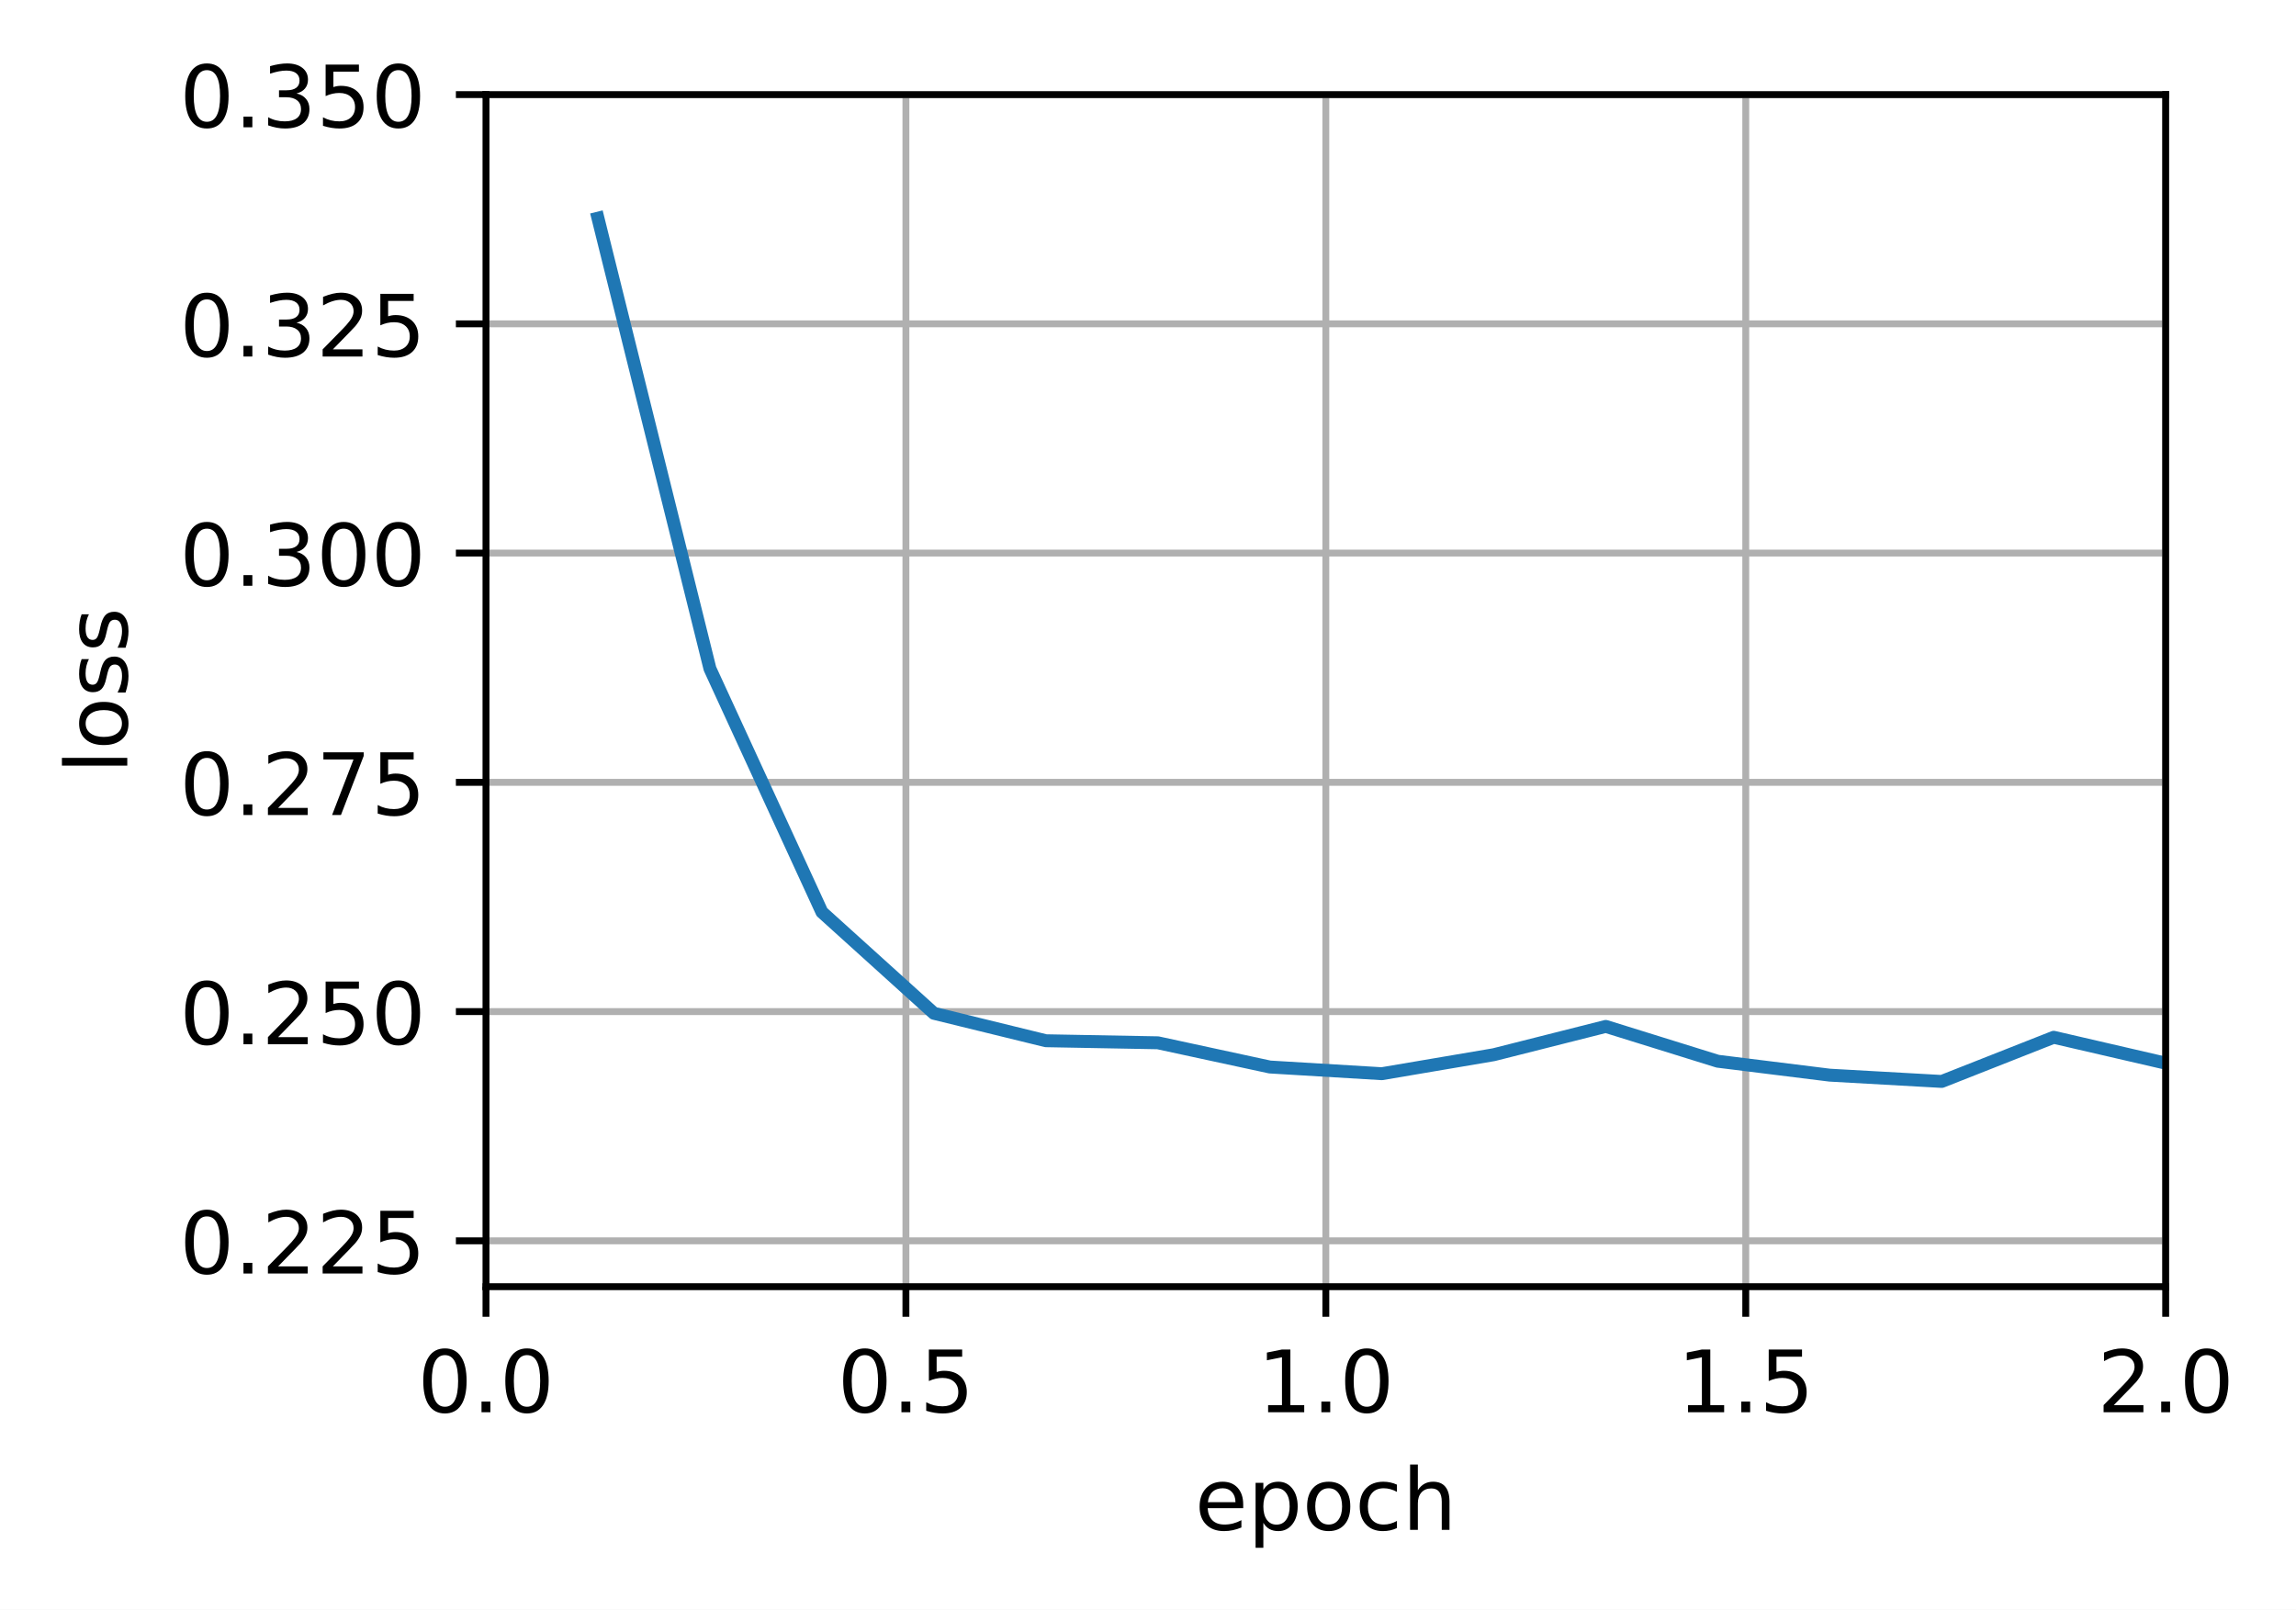
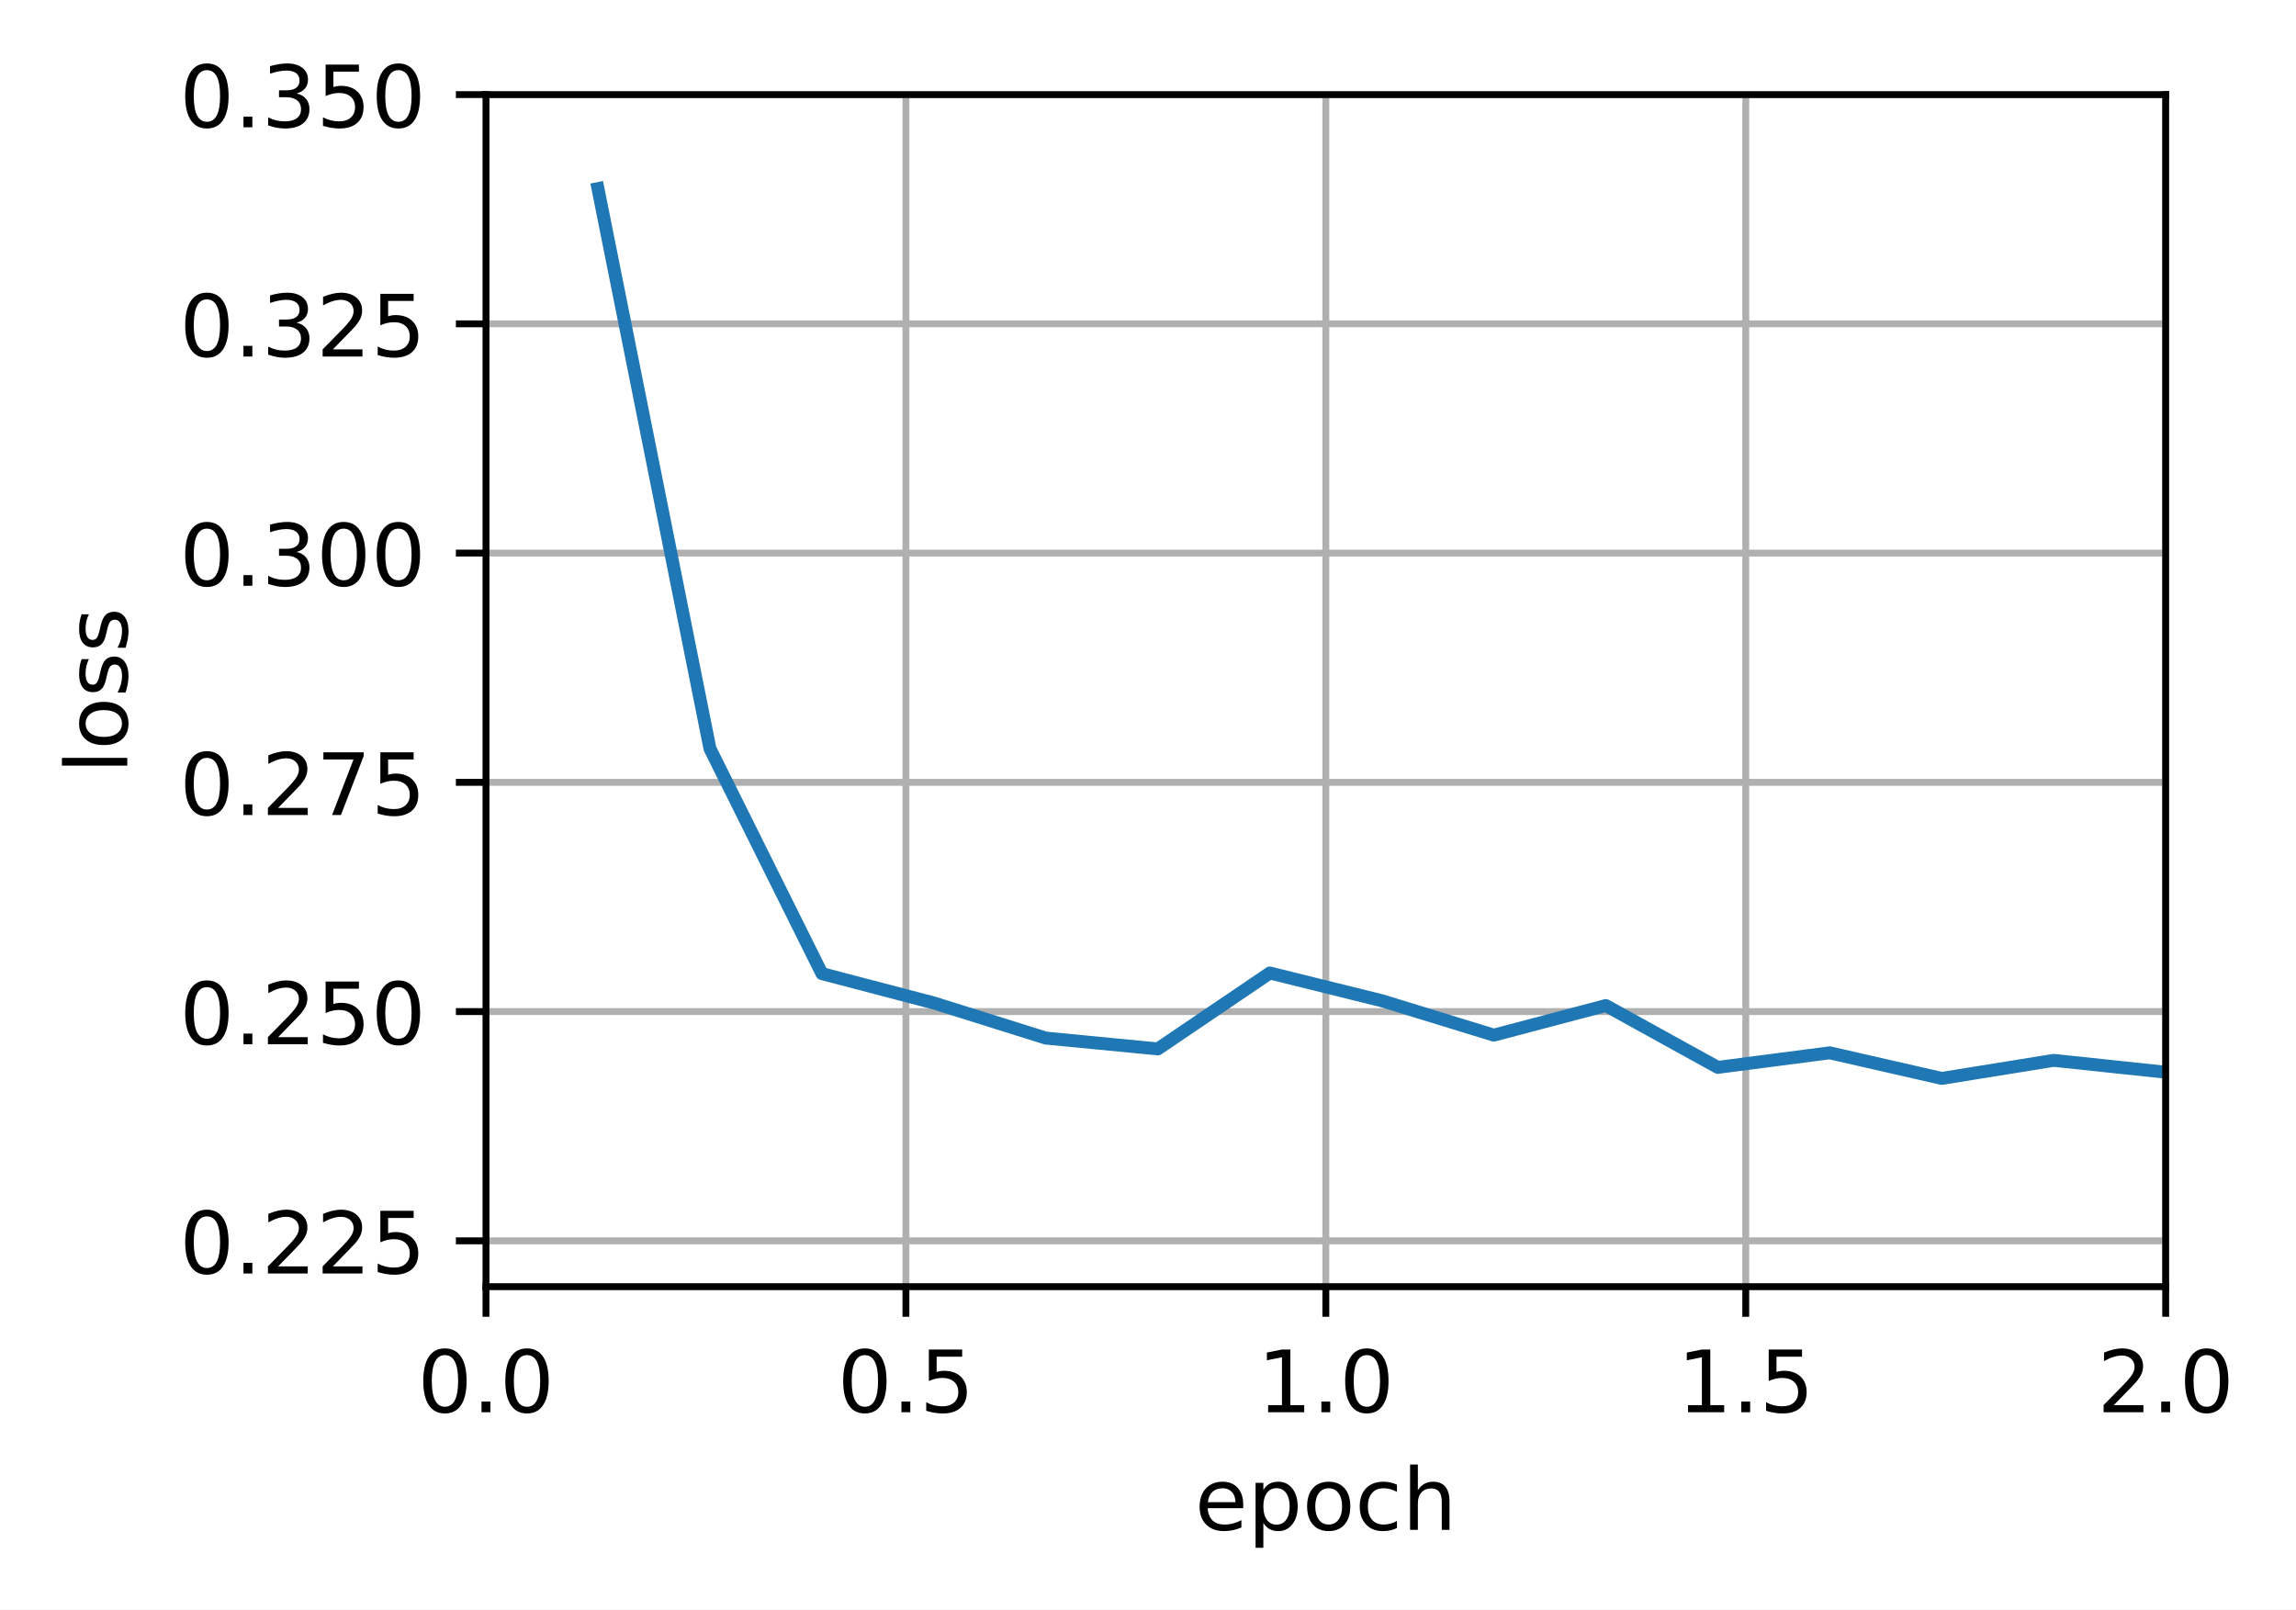
<svg xmlns="http://www.w3.org/2000/svg" xmlns:xlink="http://www.w3.org/1999/xlink" width="266.958pt" height="187.155pt" viewBox="0 0 266.958 187.155" version="1.1">
  <defs>
    <style type="text/css">*{stroke-linejoin: round; stroke-linecap: butt}</style>
  </defs>
  <g id="figure_1">
    <g id="patch_1">
      <path d="M -0 187.155  L 266.958 187.155  L 266.958 -0  L -0 -0  z " style="fill: #ffffff" />
    </g>
    <g id="axes_1">
      <g id="patch_2">
        <path d="M 56.506 149.599  L 251.806 149.599  L 251.806 10.999  L 56.506 10.999  z " style="fill: #ffffff" />
      </g>
      <g id="matplotlib.axis_1">
        <g id="xtick_1">
          <g id="line2d_1">
-             <path d="M 56.506 149.599  L 56.506 10.999  " clip-path="url(#p9d40ecf692)" style="fill: none; stroke: #b0b0b0; stroke-width: 0.8; stroke-linecap: square" />
+             <path d="M 56.506 149.599  L 56.506 10.999  " clip-path="url(#p66062ceae6)" style="fill: none; stroke: #b0b0b0; stroke-width: 0.8; stroke-linecap: square" />
          </g>
          <g id="line2d_2">
            <defs>
-               <path id="mad5985f9a7" d="M 0 0  L 0 3.5  " style="stroke: #000000; stroke-width: 0.8" />
-             </defs>
-             <g>
-               <use xlink:href="#mad5985f9a7" x="56.506" y="149.599" style="stroke: #000000; stroke-width: 0.8" />
+               <path id="m7466eb4c98" d="M 0 0  L 0 3.5  " style="stroke: #000000; stroke-width: 0.8" />
+             </defs>
+             <g>
+               <use xlink:href="#m7466eb4c98" x="56.506" y="149.599" style="stroke: #000000; stroke-width: 0.8" />
            </g>
          </g>
          <g id="text_1">
            <g transform="translate(48.55469 164.1977) scale(0.1 -0.1)">
              <defs>
                <path id="DejaVuSans-30" d="M 2034 4250  Q 1547 4250 1301 3770  Q 1056 3291 1056 2328  Q 1056 1369 1301 889  Q 1547 409 2034 409  Q 2525 409 2770 889  Q 3016 1369 3016 2328  Q 3016 3291 2770 3770  Q 2525 4250 2034 4250  z M 2034 4750  Q 2819 4750 3233 4129  Q 3647 3509 3647 2328  Q 3647 1150 3233 529  Q 2819 -91 2034 -91  Q 1250 -91 836 529  Q 422 1150 422 2328  Q 422 3509 836 4129  Q 1250 4750 2034 4750  z " transform="scale(0.015625)" />
                <path id="DejaVuSans-2e" d="M 684 794  L 1344 794  L 1344 0  L 684 0  L 684 794  z " transform="scale(0.015625)" />
              </defs>
              <use xlink:href="#DejaVuSans-30" />
              <use xlink:href="#DejaVuSans-2e" x="63.623" />
              <use xlink:href="#DejaVuSans-30" x="95.41" />
            </g>
          </g>
        </g>
        <g id="xtick_2">
          <g id="line2d_3">
-             <path d="M 105.331 149.599  L 105.331 10.999  " clip-path="url(#p9d40ecf692)" style="fill: none; stroke: #b0b0b0; stroke-width: 0.8; stroke-linecap: square" />
+             <path d="M 105.331 149.599  L 105.331 10.999  " clip-path="url(#p66062ceae6)" style="fill: none; stroke: #b0b0b0; stroke-width: 0.8; stroke-linecap: square" />
          </g>
          <g id="line2d_4">
            <g>
-               <use xlink:href="#mad5985f9a7" x="105.331" y="149.599" style="stroke: #000000; stroke-width: 0.8" />
+               <use xlink:href="#m7466eb4c98" x="105.331" y="149.599" style="stroke: #000000; stroke-width: 0.8" />
            </g>
          </g>
          <g id="text_2">
            <g transform="translate(97.37969 164.1977) scale(0.1 -0.1)">
              <defs>
                <path id="DejaVuSans-35" d="M 691 4666  L 3169 4666  L 3169 4134  L 1269 4134  L 1269 2991  Q 1406 3038 1543 3061  Q 1681 3084 1819 3084  Q 2600 3084 3056 2656  Q 3513 2228 3513 1497  Q 3513 744 3044 326  Q 2575 -91 1722 -91  Q 1428 -91 1123 -41  Q 819 9 494 109  L 494 744  Q 775 591 1075 516  Q 1375 441 1709 441  Q 2250 441 2565 725  Q 2881 1009 2881 1497  Q 2881 1984 2565 2268  Q 2250 2553 1709 2553  Q 1456 2553 1204 2497  Q 953 2441 691 2322  L 691 4666  z " transform="scale(0.015625)" />
              </defs>
              <use xlink:href="#DejaVuSans-30" />
              <use xlink:href="#DejaVuSans-2e" x="63.623" />
              <use xlink:href="#DejaVuSans-35" x="95.41" />
            </g>
          </g>
        </g>
        <g id="xtick_3">
          <g id="line2d_5">
-             <path d="M 154.156 149.599  L 154.156 10.999  " clip-path="url(#p9d40ecf692)" style="fill: none; stroke: #b0b0b0; stroke-width: 0.8; stroke-linecap: square" />
+             <path d="M 154.156 149.599  L 154.156 10.999  " clip-path="url(#p66062ceae6)" style="fill: none; stroke: #b0b0b0; stroke-width: 0.8; stroke-linecap: square" />
          </g>
          <g id="line2d_6">
            <g>
-               <use xlink:href="#mad5985f9a7" x="154.156" y="149.599" style="stroke: #000000; stroke-width: 0.8" />
+               <use xlink:href="#m7466eb4c98" x="154.156" y="149.599" style="stroke: #000000; stroke-width: 0.8" />
            </g>
          </g>
          <g id="text_3">
            <g transform="translate(146.2047 164.1977) scale(0.1 -0.1)">
              <defs>
                <path id="DejaVuSans-31" d="M 794 531  L 1825 531  L 1825 4091  L 703 3866  L 703 4441  L 1819 4666  L 2450 4666  L 2450 531  L 3481 531  L 3481 0  L 794 0  L 794 531  z " transform="scale(0.015625)" />
              </defs>
              <use xlink:href="#DejaVuSans-31" />
              <use xlink:href="#DejaVuSans-2e" x="63.623" />
              <use xlink:href="#DejaVuSans-30" x="95.41" />
            </g>
          </g>
        </g>
        <g id="xtick_4">
          <g id="line2d_7">
-             <path d="M 202.981 149.599  L 202.981 10.999  " clip-path="url(#p9d40ecf692)" style="fill: none; stroke: #b0b0b0; stroke-width: 0.8; stroke-linecap: square" />
+             <path d="M 202.981 149.599  L 202.981 10.999  " clip-path="url(#p66062ceae6)" style="fill: none; stroke: #b0b0b0; stroke-width: 0.8; stroke-linecap: square" />
          </g>
          <g id="line2d_8">
            <g>
-               <use xlink:href="#mad5985f9a7" x="202.981" y="149.599" style="stroke: #000000; stroke-width: 0.8" />
+               <use xlink:href="#m7466eb4c98" x="202.981" y="149.599" style="stroke: #000000; stroke-width: 0.8" />
            </g>
          </g>
          <g id="text_4">
            <g transform="translate(195.0297 164.1977) scale(0.1 -0.1)">
              <use xlink:href="#DejaVuSans-31" />
              <use xlink:href="#DejaVuSans-2e" x="63.623" />
              <use xlink:href="#DejaVuSans-35" x="95.41" />
            </g>
          </g>
        </g>
        <g id="xtick_5">
          <g id="line2d_9">
-             <path d="M 251.806 149.599  L 251.806 10.999  " clip-path="url(#p9d40ecf692)" style="fill: none; stroke: #b0b0b0; stroke-width: 0.8; stroke-linecap: square" />
+             <path d="M 251.806 149.599  L 251.806 10.999  " clip-path="url(#p66062ceae6)" style="fill: none; stroke: #b0b0b0; stroke-width: 0.8; stroke-linecap: square" />
          </g>
          <g id="line2d_10">
            <g>
-               <use xlink:href="#mad5985f9a7" x="251.806" y="149.599" style="stroke: #000000; stroke-width: 0.8" />
+               <use xlink:href="#m7466eb4c98" x="251.806" y="149.599" style="stroke: #000000; stroke-width: 0.8" />
            </g>
          </g>
          <g id="text_5">
            <g transform="translate(243.8547 164.1977) scale(0.1 -0.1)">
              <defs>
                <path id="DejaVuSans-32" d="M 1228 531  L 3431 531  L 3431 0  L 469 0  L 469 531  Q 828 903 1448 1529  Q 2069 2156 2228 2338  Q 2531 2678 2651 2914  Q 2772 3150 2772 3378  Q 2772 3750 2511 3984  Q 2250 4219 1831 4219  Q 1534 4219 1204 4116  Q 875 4013 500 3803  L 500 4441  Q 881 4594 1212 4672  Q 1544 4750 1819 4750  Q 2544 4750 2975 4387  Q 3406 4025 3406 3419  Q 3406 3131 3298 2873  Q 3191 2616 2906 2266  Q 2828 2175 2409 1742  Q 1991 1309 1228 531  z " transform="scale(0.015625)" />
              </defs>
              <use xlink:href="#DejaVuSans-32" />
              <use xlink:href="#DejaVuSans-2e" x="63.623" />
              <use xlink:href="#DejaVuSans-30" x="95.41" />
            </g>
          </g>
        </g>
        <g id="text_6">
          <g transform="translate(138.9281 177.8758) scale(0.1 -0.1)">
            <defs>
              <path id="DejaVuSans-65" d="M 3597 1894  L 3597 1613  L 953 1613  Q 991 1019 1311 708  Q 1631 397 2203 397  Q 2534 397 2845 478  Q 3156 559 3463 722  L 3463 178  Q 3153 47 2828 -22  Q 2503 -91 2169 -91  Q 1331 -91 842 396  Q 353 884 353 1716  Q 353 2575 817 3079  Q 1281 3584 2069 3584  Q 2775 3584 3186 3129  Q 3597 2675 3597 1894  z M 3022 2063  Q 3016 2534 2758 2815  Q 2500 3097 2075 3097  Q 1594 3097 1305 2825  Q 1016 2553 972 2059  L 3022 2063  z " transform="scale(0.015625)" />
              <path id="DejaVuSans-70" d="M 1159 525  L 1159 -1331  L 581 -1331  L 581 3500  L 1159 3500  L 1159 2969  Q 1341 3281 1617 3432  Q 1894 3584 2278 3584  Q 2916 3584 3314 3078  Q 3713 2572 3713 1747  Q 3713 922 3314 415  Q 2916 -91 2278 -91  Q 1894 -91 1617 61  Q 1341 213 1159 525  z M 3116 1747  Q 3116 2381 2855 2742  Q 2594 3103 2138 3103  Q 1681 3103 1420 2742  Q 1159 2381 1159 1747  Q 1159 1113 1420 752  Q 1681 391 2138 391  Q 2594 391 2855 752  Q 3116 1113 3116 1747  z " transform="scale(0.015625)" />
              <path id="DejaVuSans-6f" d="M 1959 3097  Q 1497 3097 1228 2736  Q 959 2375 959 1747  Q 959 1119 1226 758  Q 1494 397 1959 397  Q 2419 397 2687 759  Q 2956 1122 2956 1747  Q 2956 2369 2687 2733  Q 2419 3097 1959 3097  z M 1959 3584  Q 2709 3584 3137 3096  Q 3566 2609 3566 1747  Q 3566 888 3137 398  Q 2709 -91 1959 -91  Q 1206 -91 779 398  Q 353 888 353 1747  Q 353 2609 779 3096  Q 1206 3584 1959 3584  z " transform="scale(0.015625)" />
              <path id="DejaVuSans-63" d="M 3122 3366  L 3122 2828  Q 2878 2963 2633 3030  Q 2388 3097 2138 3097  Q 1578 3097 1268 2742  Q 959 2388 959 1747  Q 959 1106 1268 751  Q 1578 397 2138 397  Q 2388 397 2633 464  Q 2878 531 3122 666  L 3122 134  Q 2881 22 2623 -34  Q 2366 -91 2075 -91  Q 1284 -91 818 406  Q 353 903 353 1747  Q 353 2603 823 3093  Q 1294 3584 2113 3584  Q 2378 3584 2631 3529  Q 2884 3475 3122 3366  z " transform="scale(0.015625)" />
              <path id="DejaVuSans-68" d="M 3513 2113  L 3513 0  L 2938 0  L 2938 2094  Q 2938 2591 2744 2837  Q 2550 3084 2163 3084  Q 1697 3084 1428 2787  Q 1159 2491 1159 1978  L 1159 0  L 581 0  L 581 4863  L 1159 4863  L 1159 2956  Q 1366 3272 1645 3428  Q 1925 3584 2291 3584  Q 2894 3584 3203 3211  Q 3513 2838 3513 2113  z " transform="scale(0.015625)" />
            </defs>
            <use xlink:href="#DejaVuSans-65" />
            <use xlink:href="#DejaVuSans-70" x="61.523" />
            <use xlink:href="#DejaVuSans-6f" x="125" />
            <use xlink:href="#DejaVuSans-63" x="186.182" />
            <use xlink:href="#DejaVuSans-68" x="241.162" />
          </g>
        </g>
      </g>
      <g id="matplotlib.axis_2">
        <g id="ytick_1">
          <g id="line2d_11">
-             <path d="M 56.506 144.268  L 251.806 144.268  " clip-path="url(#p9d40ecf692)" style="fill: none; stroke: #b0b0b0; stroke-width: 0.8; stroke-linecap: square" />
+             <path d="M 56.506 144.268  L 251.806 144.268  " clip-path="url(#p66062ceae6)" style="fill: none; stroke: #b0b0b0; stroke-width: 0.8; stroke-linecap: square" />
          </g>
          <g id="line2d_12">
            <defs>
-               <path id="mc53d6d0bd2" d="M 0 0  L -3.5 0  " style="stroke: #000000; stroke-width: 0.8" />
-             </defs>
-             <g>
-               <use xlink:href="#mc53d6d0bd2" x="56.506" y="144.268" style="stroke: #000000; stroke-width: 0.8" />
+               <path id="m922b641f17" d="M 0 0  L -3.5 0  " style="stroke: #000000; stroke-width: 0.8" />
+             </defs>
+             <g>
+               <use xlink:href="#m922b641f17" x="56.506" y="144.268" style="stroke: #000000; stroke-width: 0.8" />
            </g>
          </g>
          <g id="text_7">
            <g transform="translate(20.87813 148.0677) scale(0.1 -0.1)">
              <use xlink:href="#DejaVuSans-30" />
              <use xlink:href="#DejaVuSans-2e" x="63.623" />
              <use xlink:href="#DejaVuSans-32" x="95.41" />
              <use xlink:href="#DejaVuSans-32" x="159.033" />
              <use xlink:href="#DejaVuSans-35" x="222.656" />
            </g>
          </g>
        </g>
        <g id="ytick_2">
          <g id="line2d_13">
-             <path d="M 56.506 117.615  L 251.806 117.615  " clip-path="url(#p9d40ecf692)" style="fill: none; stroke: #b0b0b0; stroke-width: 0.8; stroke-linecap: square" />
+             <path d="M 56.506 117.615  L 251.806 117.615  " clip-path="url(#p66062ceae6)" style="fill: none; stroke: #b0b0b0; stroke-width: 0.8; stroke-linecap: square" />
          </g>
          <g id="line2d_14">
            <g>
-               <use xlink:href="#mc53d6d0bd2" x="56.506" y="117.615" style="stroke: #000000; stroke-width: 0.8" />
+               <use xlink:href="#m922b641f17" x="56.506" y="117.615" style="stroke: #000000; stroke-width: 0.8" />
            </g>
          </g>
          <g id="text_8">
            <g transform="translate(20.87813 121.4138) scale(0.1 -0.1)">
              <use xlink:href="#DejaVuSans-30" />
              <use xlink:href="#DejaVuSans-2e" x="63.623" />
              <use xlink:href="#DejaVuSans-32" x="95.41" />
              <use xlink:href="#DejaVuSans-35" x="159.033" />
              <use xlink:href="#DejaVuSans-30" x="222.656" />
            </g>
          </g>
        </g>
        <g id="ytick_3">
          <g id="line2d_15">
-             <path d="M 56.506 90.961  L 251.806 90.961  " clip-path="url(#p9d40ecf692)" style="fill: none; stroke: #b0b0b0; stroke-width: 0.8; stroke-linecap: square" />
+             <path d="M 56.506 90.961  L 251.806 90.961  " clip-path="url(#p66062ceae6)" style="fill: none; stroke: #b0b0b0; stroke-width: 0.8; stroke-linecap: square" />
          </g>
          <g id="line2d_16">
            <g>
-               <use xlink:href="#mc53d6d0bd2" x="56.506" y="90.961" style="stroke: #000000; stroke-width: 0.8" />
+               <use xlink:href="#m922b641f17" x="56.506" y="90.961" style="stroke: #000000; stroke-width: 0.8" />
            </g>
          </g>
          <g id="text_9">
            <g transform="translate(20.87813 94.75998) scale(0.1 -0.1)">
              <defs>
                <path id="DejaVuSans-37" d="M 525 4666  L 3525 4666  L 3525 4397  L 1831 0  L 1172 0  L 2766 4134  L 525 4134  L 525 4666  z " transform="scale(0.015625)" />
              </defs>
              <use xlink:href="#DejaVuSans-30" />
              <use xlink:href="#DejaVuSans-2e" x="63.623" />
              <use xlink:href="#DejaVuSans-32" x="95.41" />
              <use xlink:href="#DejaVuSans-37" x="159.033" />
              <use xlink:href="#DejaVuSans-35" x="222.656" />
            </g>
          </g>
        </g>
        <g id="ytick_4">
          <g id="line2d_17">
-             <path d="M 56.506 64.307  L 251.806 64.307  " clip-path="url(#p9d40ecf692)" style="fill: none; stroke: #b0b0b0; stroke-width: 0.8; stroke-linecap: square" />
+             <path d="M 56.506 64.307  L 251.806 64.307  " clip-path="url(#p66062ceae6)" style="fill: none; stroke: #b0b0b0; stroke-width: 0.8; stroke-linecap: square" />
          </g>
          <g id="line2d_18">
            <g>
-               <use xlink:href="#mc53d6d0bd2" x="56.506" y="64.307" style="stroke: #000000; stroke-width: 0.8" />
+               <use xlink:href="#m922b641f17" x="56.506" y="64.307" style="stroke: #000000; stroke-width: 0.8" />
            </g>
          </g>
          <g id="text_10">
            <g transform="translate(20.87813 68.10613) scale(0.1 -0.1)">
              <defs>
                <path id="DejaVuSans-33" d="M 2597 2516  Q 3050 2419 3304 2112  Q 3559 1806 3559 1356  Q 3559 666 3084 287  Q 2609 -91 1734 -91  Q 1441 -91 1130 -33  Q 819 25 488 141  L 488 750  Q 750 597 1062 519  Q 1375 441 1716 441  Q 2309 441 2620 675  Q 2931 909 2931 1356  Q 2931 1769 2642 2001  Q 2353 2234 1838 2234  L 1294 2234  L 1294 2753  L 1863 2753  Q 2328 2753 2575 2939  Q 2822 3125 2822 3475  Q 2822 3834 2567 4026  Q 2313 4219 1838 4219  Q 1578 4219 1281 4162  Q 984 4106 628 3988  L 628 4550  Q 988 4650 1302 4700  Q 1616 4750 1894 4750  Q 2613 4750 3031 4423  Q 3450 4097 3450 3541  Q 3450 3153 3228 2886  Q 3006 2619 2597 2516  z " transform="scale(0.015625)" />
              </defs>
              <use xlink:href="#DejaVuSans-30" />
              <use xlink:href="#DejaVuSans-2e" x="63.623" />
              <use xlink:href="#DejaVuSans-33" x="95.41" />
              <use xlink:href="#DejaVuSans-30" x="159.033" />
              <use xlink:href="#DejaVuSans-30" x="222.656" />
            </g>
          </g>
        </g>
        <g id="ytick_5">
          <g id="line2d_19">
-             <path d="M 56.506 37.653  L 251.806 37.653  " clip-path="url(#p9d40ecf692)" style="fill: none; stroke: #b0b0b0; stroke-width: 0.8; stroke-linecap: square" />
+             <path d="M 56.506 37.653  L 251.806 37.653  " clip-path="url(#p66062ceae6)" style="fill: none; stroke: #b0b0b0; stroke-width: 0.8; stroke-linecap: square" />
          </g>
          <g id="line2d_20">
            <g>
-               <use xlink:href="#mc53d6d0bd2" x="56.506" y="37.653" style="stroke: #000000; stroke-width: 0.8" />
+               <use xlink:href="#m922b641f17" x="56.506" y="37.653" style="stroke: #000000; stroke-width: 0.8" />
            </g>
          </g>
          <g id="text_11">
            <g transform="translate(20.87813 41.45228) scale(0.1 -0.1)">
              <use xlink:href="#DejaVuSans-30" />
              <use xlink:href="#DejaVuSans-2e" x="63.623" />
              <use xlink:href="#DejaVuSans-33" x="95.41" />
              <use xlink:href="#DejaVuSans-32" x="159.033" />
              <use xlink:href="#DejaVuSans-35" x="222.656" />
            </g>
          </g>
        </g>
        <g id="ytick_6">
          <g id="line2d_21">
-             <path d="M 56.506 10.999  L 251.806 10.999  " clip-path="url(#p9d40ecf692)" style="fill: none; stroke: #b0b0b0; stroke-width: 0.8; stroke-linecap: square" />
+             <path d="M 56.506 10.999  L 251.806 10.999  " clip-path="url(#p66062ceae6)" style="fill: none; stroke: #b0b0b0; stroke-width: 0.8; stroke-linecap: square" />
          </g>
          <g id="line2d_22">
            <g>
-               <use xlink:href="#mc53d6d0bd2" x="56.506" y="10.999" style="stroke: #000000; stroke-width: 0.8" />
+               <use xlink:href="#m922b641f17" x="56.506" y="10.999" style="stroke: #000000; stroke-width: 0.8" />
            </g>
          </g>
          <g id="text_12">
            <g transform="translate(20.87813 14.79844) scale(0.1 -0.1)">
              <use xlink:href="#DejaVuSans-30" />
              <use xlink:href="#DejaVuSans-2e" x="63.623" />
              <use xlink:href="#DejaVuSans-33" x="95.41" />
              <use xlink:href="#DejaVuSans-35" x="159.033" />
              <use xlink:href="#DejaVuSans-30" x="222.656" />
            </g>
          </g>
        </g>
        <g id="text_13">
          <g transform="translate(14.79844 89.95703) rotate(-90) scale(0.1 -0.1)">
            <defs>
              <path id="DejaVuSans-6c" d="M 603 4863  L 1178 4863  L 1178 0  L 603 0  L 603 4863  z " transform="scale(0.015625)" />
              <path id="DejaVuSans-73" d="M 2834 3397  L 2834 2853  Q 2591 2978 2328 3040  Q 2066 3103 1784 3103  Q 1356 3103 1142 2972  Q 928 2841 928 2578  Q 928 2378 1081 2264  Q 1234 2150 1697 2047  L 1894 2003  Q 2506 1872 2764 1633  Q 3022 1394 3022 966  Q 3022 478 2636 193  Q 2250 -91 1575 -91  Q 1294 -91 989 -36  Q 684 19 347 128  L 347 722  Q 666 556 975 473  Q 1284 391 1588 391  Q 1994 391 2212 530  Q 2431 669 2431 922  Q 2431 1156 2273 1281  Q 2116 1406 1581 1522  L 1381 1569  Q 847 1681 609 1914  Q 372 2147 372 2553  Q 372 3047 722 3315  Q 1072 3584 1716 3584  Q 2034 3584 2315 3537  Q 2597 3491 2834 3397  z " transform="scale(0.015625)" />
            </defs>
            <use xlink:href="#DejaVuSans-6c" />
            <use xlink:href="#DejaVuSans-6f" x="27.783" />
            <use xlink:href="#DejaVuSans-73" x="88.965" />
            <use xlink:href="#DejaVuSans-73" x="141.064" />
          </g>
        </g>
      </g>
      <g id="line2d_23">
-         <path d="M 69.526 25.37  L 82.546 77.745  L 95.566 106.048  L 108.586 117.815  L 121.606 121.004  L 134.626 121.243  L 147.646 124.058  L 160.666 124.837  L 173.686 122.627  L 186.706 119.338  L 199.726 123.388  L 212.746 125.006  L 225.766 125.737  L 238.786 120.602  L 251.806 123.615  " clip-path="url(#p9d40ecf692)" style="fill: none; stroke: #1f77b4; stroke-width: 1.5; stroke-linecap: square" />
+         <path d="M 69.526 21.928  L 82.546 87.033  L 95.566 113.202  L 108.586 116.614  L 121.606 120.698  L 134.626 121.953  L 147.646 113.129  L 160.666 116.352  L 173.686 120.353  L 186.706 116.913  L 199.726 124.101  L 212.746 122.409  L 225.766 125.385  L 238.786 123.285  L 251.806 124.665  " clip-path="url(#p66062ceae6)" style="fill: none; stroke: #1f77b4; stroke-width: 1.5; stroke-linecap: square" />
      </g>
      <g id="patch_3">
        <path d="M 56.506 149.599  L 56.506 10.999  " style="fill: none; stroke: #000000; stroke-width: 0.8; stroke-linejoin: miter; stroke-linecap: square" />
      </g>
      <g id="patch_4">
        <path d="M 251.806 149.599  L 251.806 10.999  " style="fill: none; stroke: #000000; stroke-width: 0.8; stroke-linejoin: miter; stroke-linecap: square" />
      </g>
      <g id="patch_5">
        <path d="M 56.506 149.599  L 251.806 149.599  " style="fill: none; stroke: #000000; stroke-width: 0.8; stroke-linejoin: miter; stroke-linecap: square" />
      </g>
      <g id="patch_6">
        <path d="M 56.506 10.999  L 251.806 10.999  " style="fill: none; stroke: #000000; stroke-width: 0.8; stroke-linejoin: miter; stroke-linecap: square" />
      </g>
    </g>
  </g>
  <defs>
-     <clipPath id="p9d40ecf692">
+     <clipPath id="p66062ceae6">
      <rect x="56.506" y="10.999" width="195.3" height="138.6" />
    </clipPath>
  </defs>
</svg>
